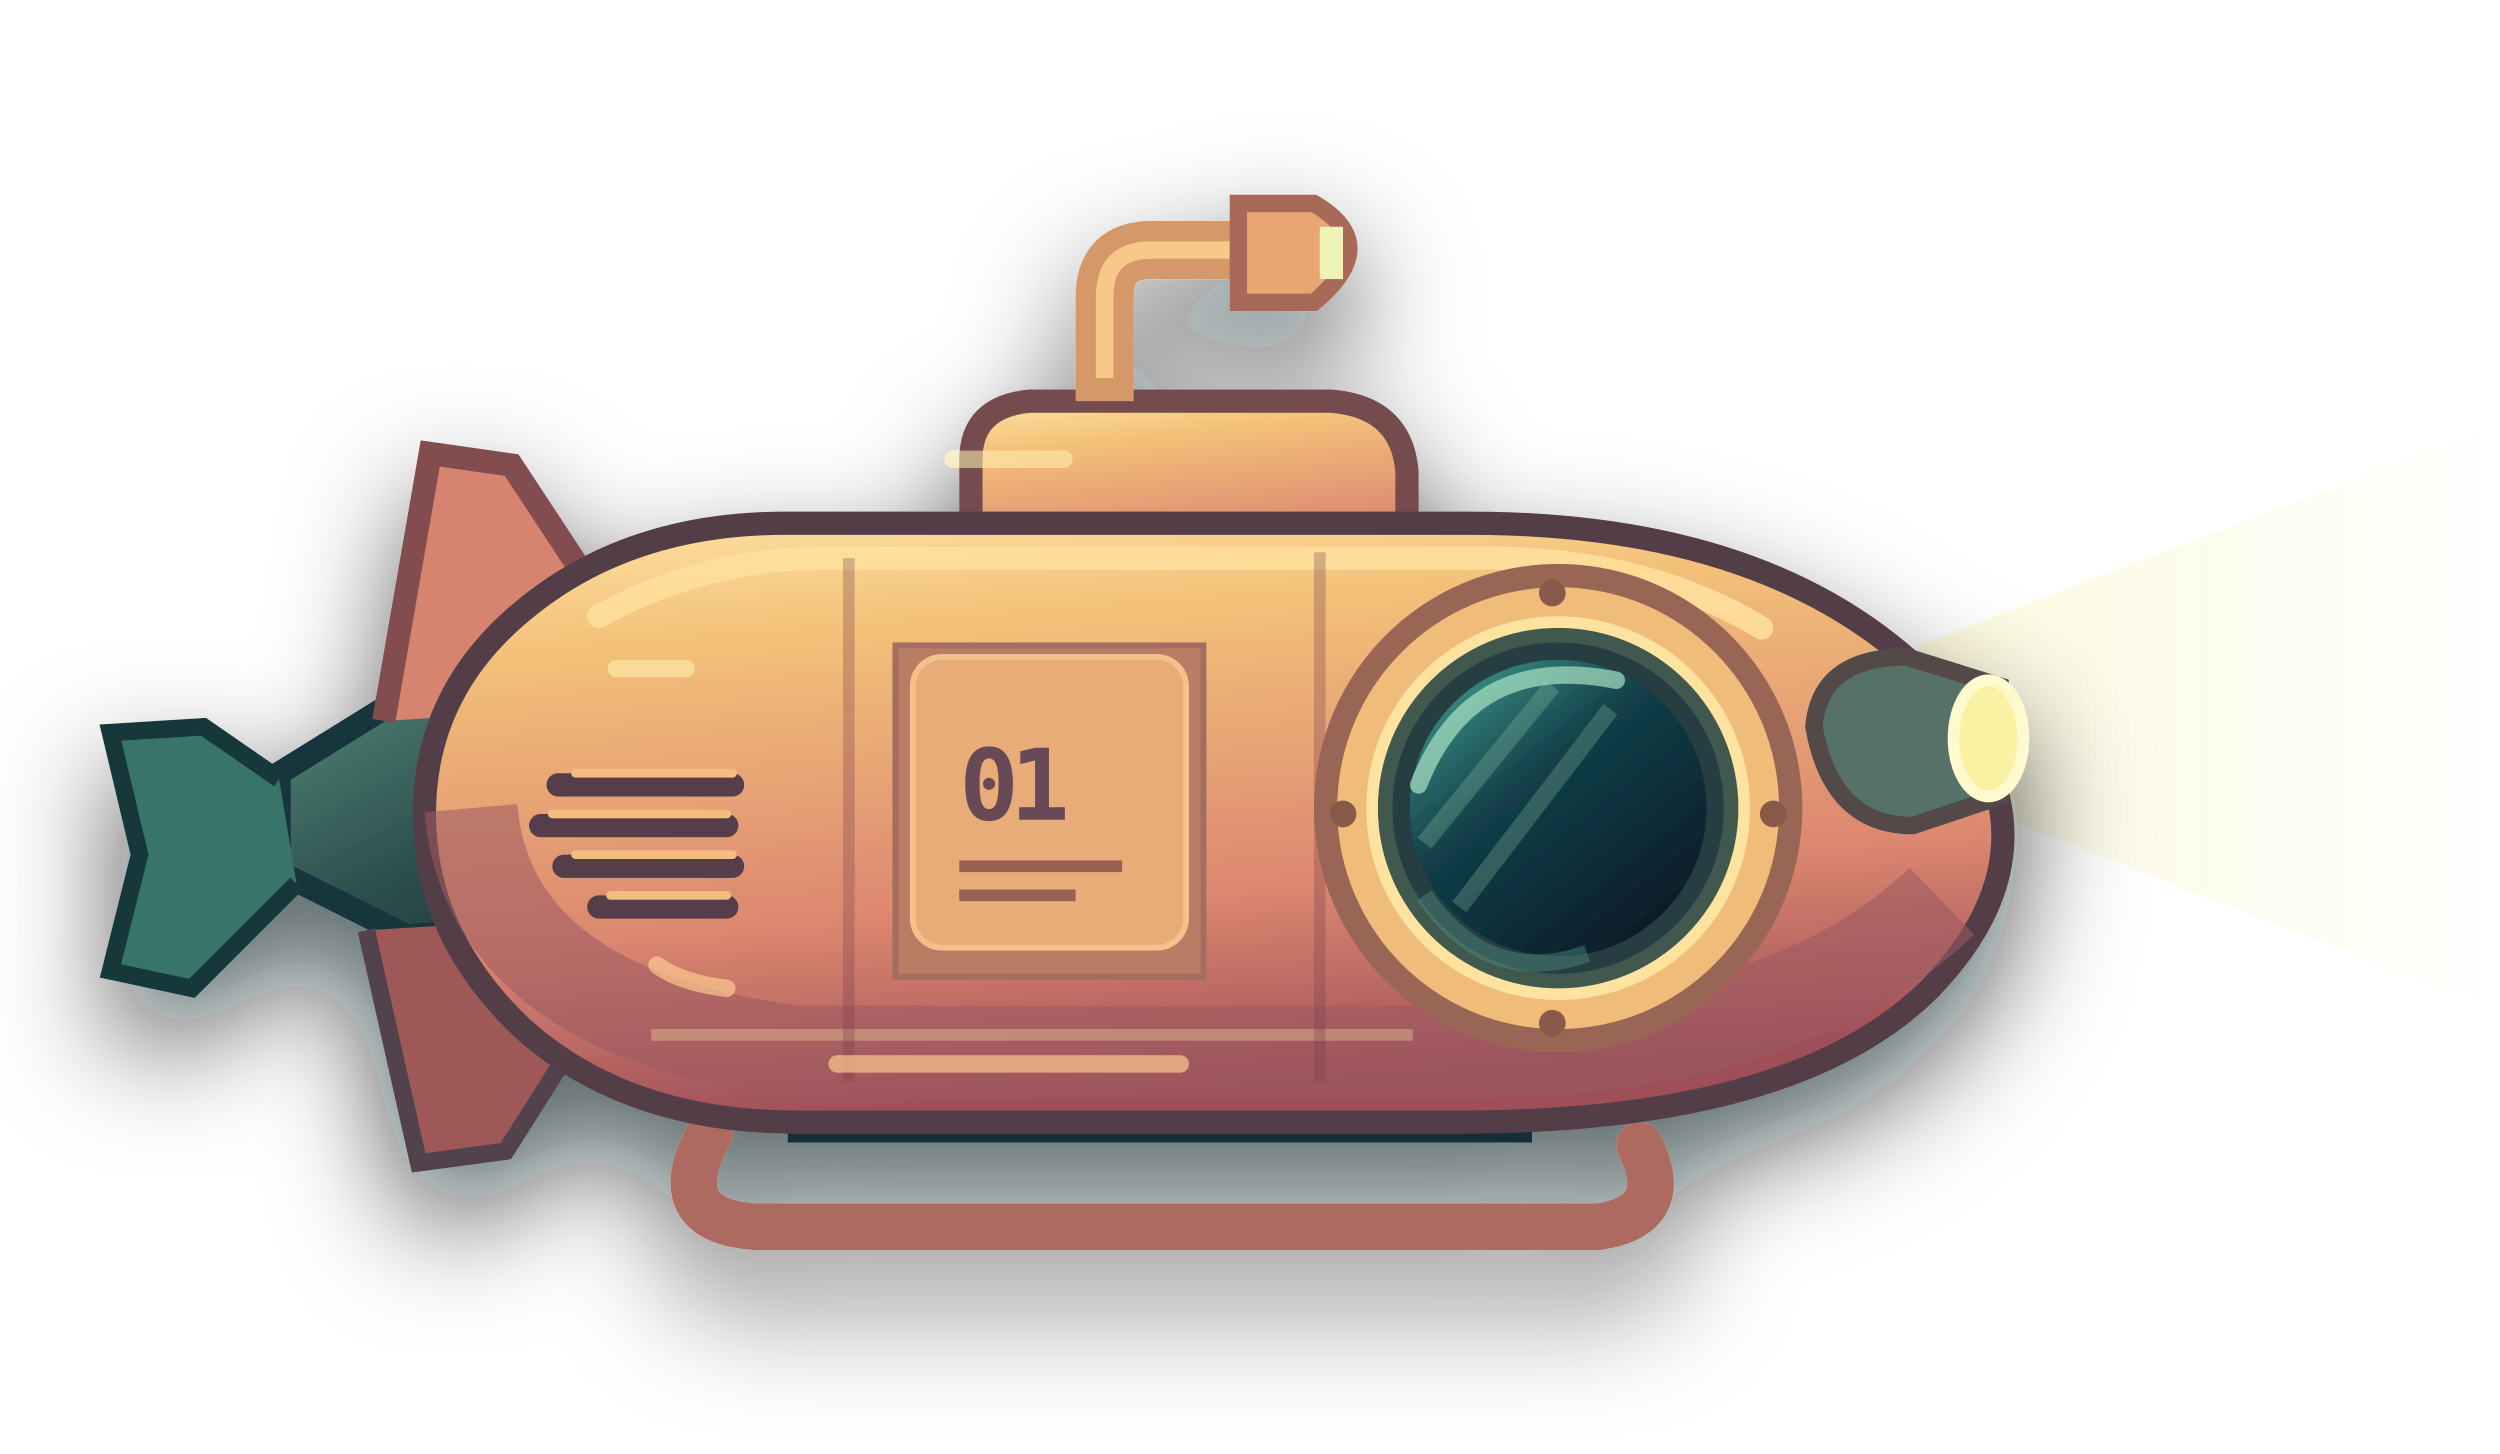
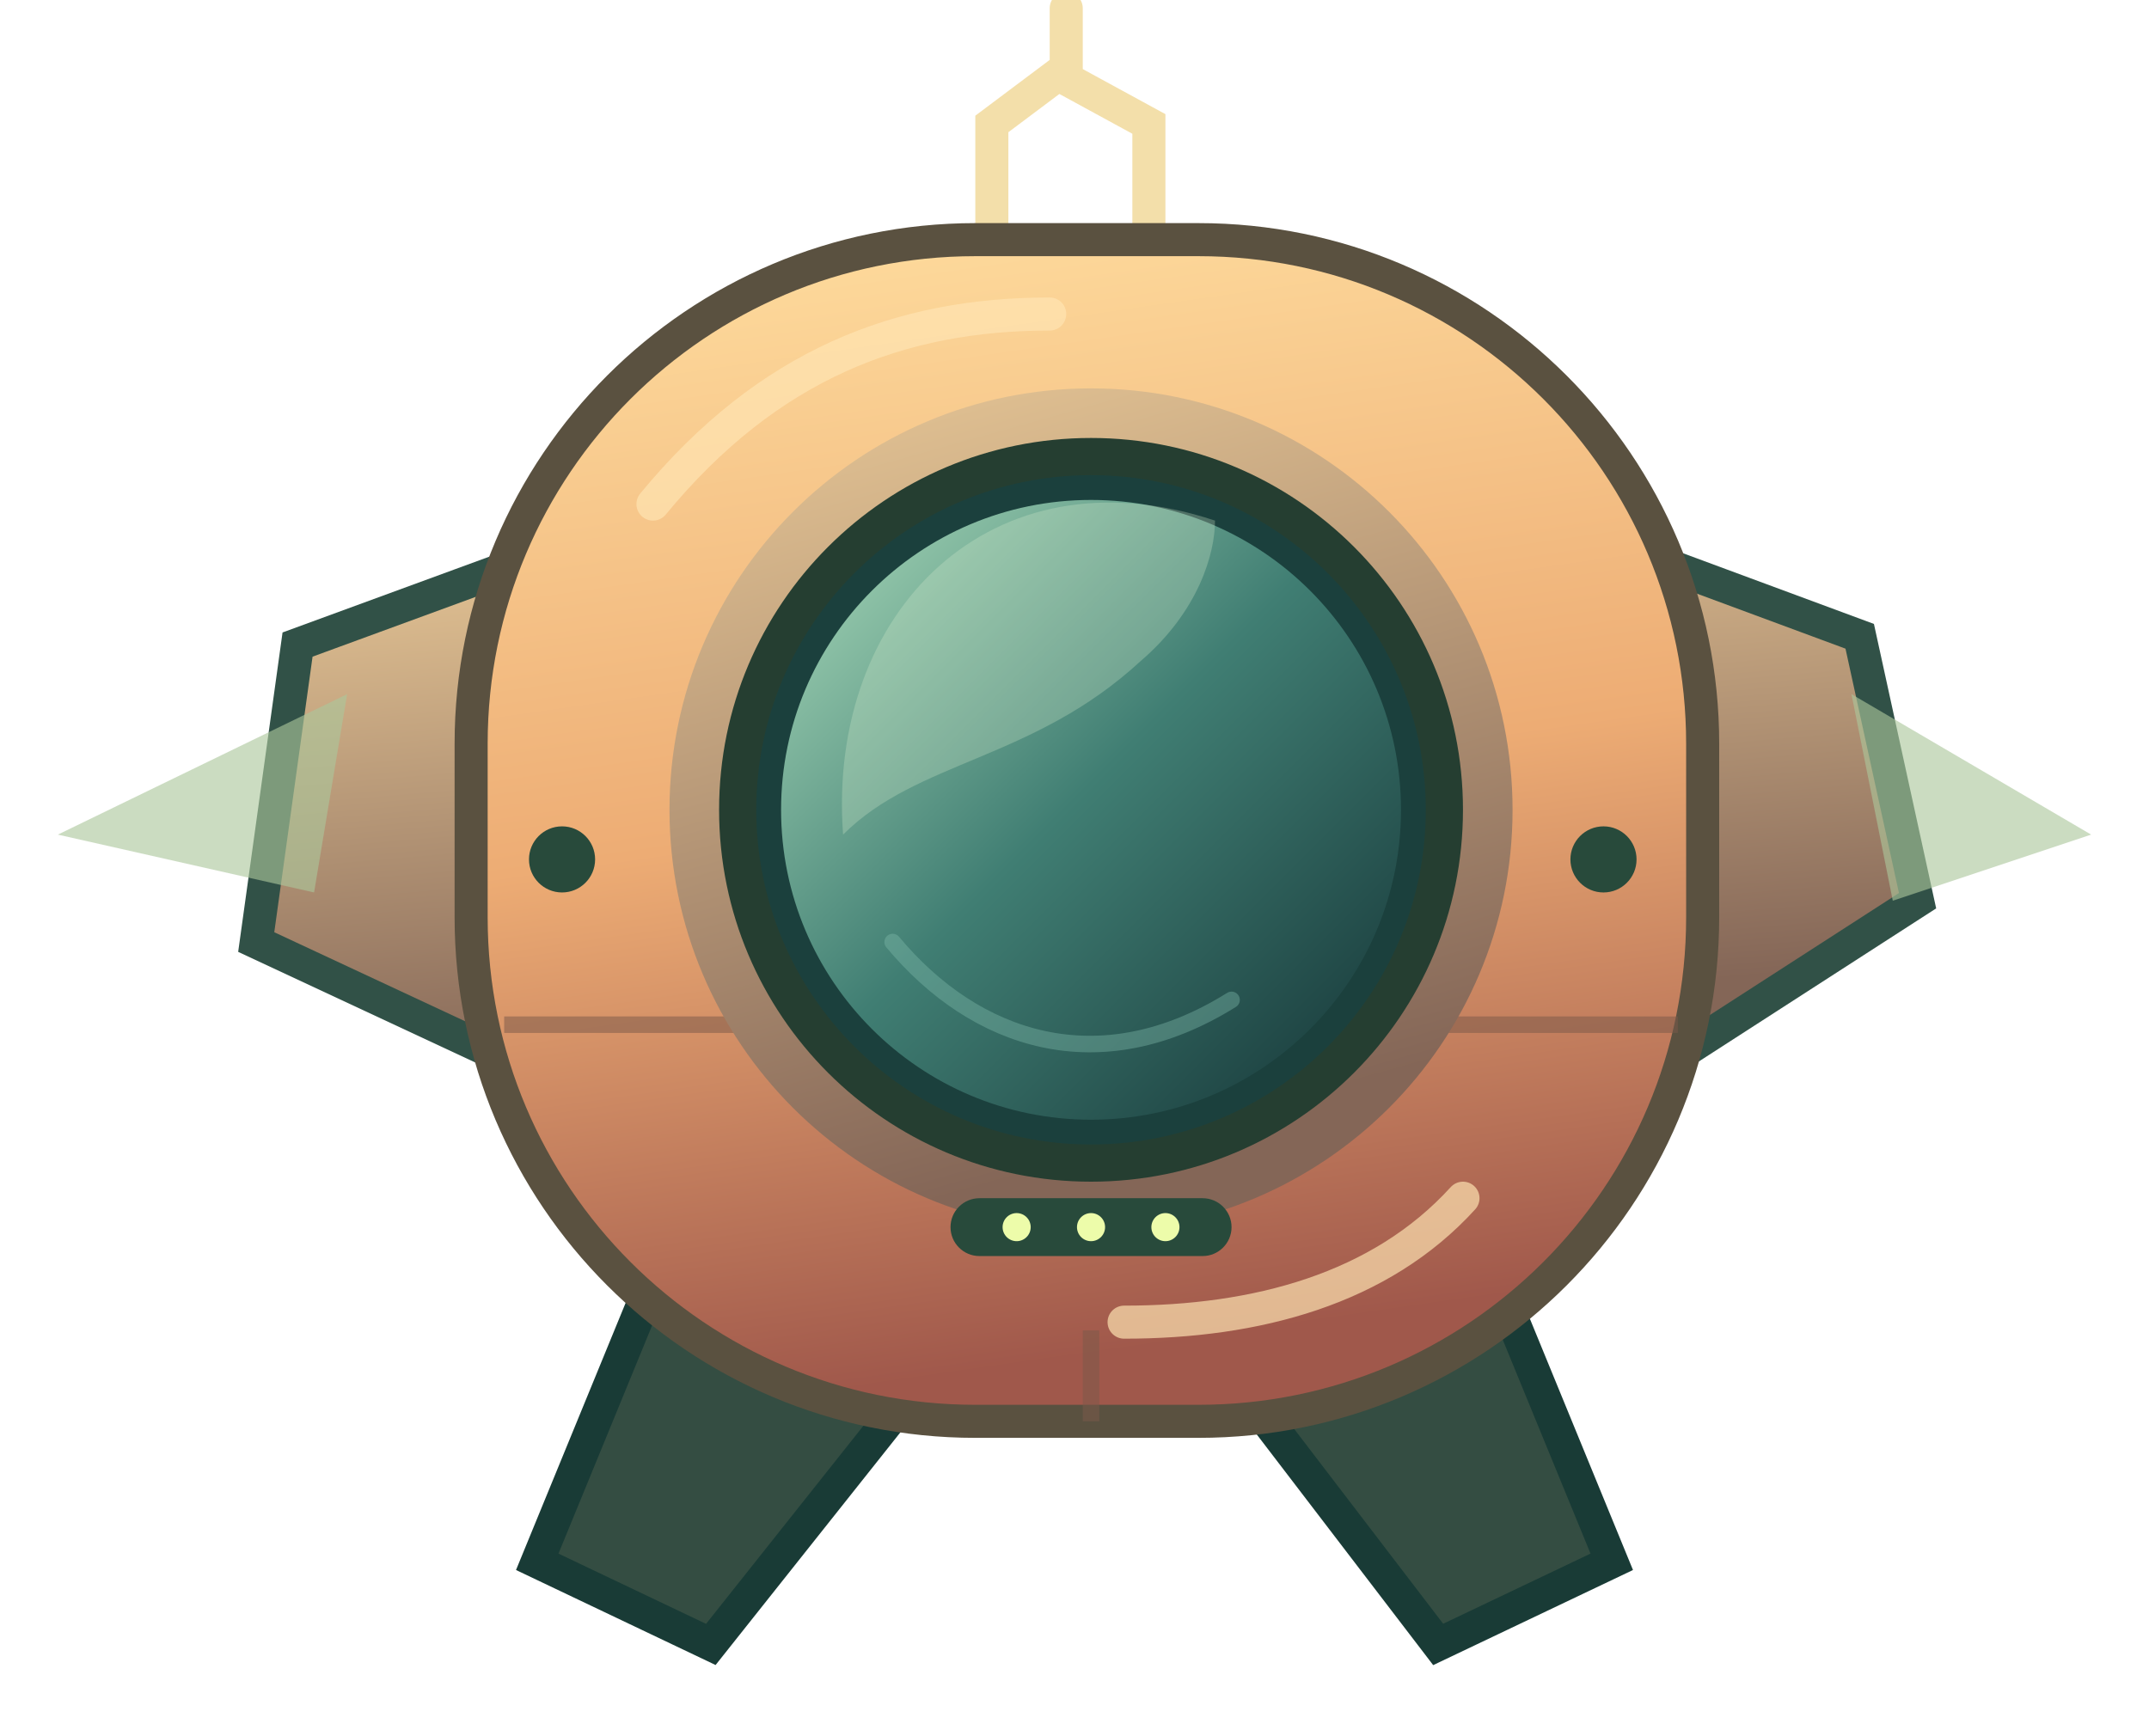
- <svg xmlns="http://www.w3.org/2000/svg" viewBox="0 0 430 250">
+ <svg xmlns="http://www.w3.org/2000/svg" viewBox="0 0 260 210">
  <defs>
-     <linearGradient id="shell" x2=".2" y2="1" gradientUnits="objectBoundingBox">
-       <stop stop-color="#ffe3a5" />
-       <stop offset=".22" stop-color="#f3c179" />
-       <stop offset=".69" stop-color="#dc8770" />
-       <stop offset="1" stop-color="#9e4f59" />
+     <linearGradient id="shell" x2=".15" y2="1" gradientUnits="objectBoundingBox">
+       <stop stop-color="#ffde9f" />
+       <stop offset=".53" stop-color="#edac74" />
+       <stop offset="1" stop-color="#a0584b" />
    </linearGradient>
-     <linearGradient id="glass" x2=".8" y2="1" gradientUnits="objectBoundingBox">
-       <stop stop-color="#4cae9c" />
-       <stop offset=".45" stop-color="#123f48" />
-       <stop offset="1" stop-color="#071824" />
+     <linearGradient id="glass" x2="1" y2="1" gradientUnits="objectBoundingBox">
+       <stop stop-color="#b2e2bf" />
+       <stop offset=".48" stop-color="#407e73" />
+       <stop offset="1" stop-color="#122f32" />
    </linearGradient>
-     <linearGradient id="metal" y2="1" gradientUnits="objectBoundingBox">
-       <stop stop-color="#538276" />
-       <stop offset=".49" stop-color="#2c514e" />
-       <stop offset="1" stop-color="#1b2b33" />
+     <linearGradient id="frame" x2=".28" y2="1" gradientUnits="objectBoundingBox">
+       <stop stop-color="#e5c595" />
+       <stop offset="1" stop-color="#846657" />
    </linearGradient>
-     <linearGradient id="beam">
-       <stop stop-color="#fff1a1" stop-opacity=".68" />
-       <stop offset="1" stop-color="#e1ed99" stop-opacity="0" />
-     </linearGradient>
-     <filter id="shadow" x="-40%" width="190%" y="-40%" height="200%">
-       <feDropShadow dx="0" dy="9" stdDeviation="10" flood-color="#010d18" flood-opacity=".64" />
-     </filter>
  </defs>
-   <path d="m330 111 100-38v101l-100-39z" fill="url(#beam)" opacity=".5" />
-   <g filter="url(#shadow)">
-     <path d="M137 179h125v16H137z" fill="#1f3a41" stroke="#172f37" stroke-width="3" />
-     <path d="M122 195q-8 15 8 16h145q13-2 7-14" fill="none" stroke="#ad6b60" stroke-width="8" stroke-linecap="round" />
-     <path d="m110 125-41-5-21 13v17l22 11 53-5" fill="url(#metal)" stroke="#18353c" stroke-width="4" />
-     <path d="m48 134-13-9-16 1 5 21-5 20 14 3 18-18" fill="#397467" stroke="#18373a" stroke-width="3" />
-     <path d="m66 124 8-46 14 2 27 41" fill="#d6836f" stroke="#834e4f" stroke-width="4" />
-     <path d="m63 160 9 40 15-2 26-41" fill="#9e5859" stroke="#51424c" stroke-width="3" />
-     <path d="M167 109V79q0-9 10-10h52q12 1 13 12v25" fill="url(#shell)" stroke="#754c4d" stroke-width="4" />
-     <path d="M190 69V51q0-8 8-8h16" fill="none" stroke="#d59969" stroke-width="10" stroke-linejoin="round" />
-     <path d="M190 65V51q0-8 8-8h16" fill="none" stroke="#f7c889" stroke-width="3" stroke-linejoin="round" />
-     <path d="M213 35h13q12 7 0 17h-13z" fill="#eaa672" stroke="#a86958" stroke-width="3" />
-     <path d="M229 39v9" stroke="#edf2b5" stroke-width="4" />
-     <path d="M135 90h118q52 0 79 27 25 27 0 53-23 23-81 23H137q-29 0-47-16-17-16-17-37t17-35q18-15 45-15z" fill="url(#shell)" stroke="#533e47" stroke-width="4" />
-     <path d="M81 139q3 35 56 42h118q53-1 79-26" fill="none" stroke="#9c5961" stroke-width="16" opacity=".57" />
-     <path d="M103 106q18-10 39-10h114q27 0 47 12" fill="none" stroke="#ffdf9c" stroke-width="4" opacity=".88" stroke-linecap="round" />
-     <path d="M112 178h131" stroke="#ffe3a3" stroke-width="2" opacity=".33" />
-     <path d="M96 135h30m-33 7h32m-28 7h29m-23 7h22" stroke="#543d49" stroke-width="4" stroke-linecap="round" />
-     <path d="M99 133h27m-31 7h30m-26 7h27m-21 7h20" stroke="#f3bd80" stroke-width="1.5" stroke-linecap="round" />
-     <path d="M146 96v90M227 95v91" fill="none" stroke="#763e4a" stroke-opacity=".31" stroke-width="2" />
-     <path d="M154 111h53v57h-53z" fill="#b97c65" stroke="#a16e5e" stroke-width="1" rx="7" />
-     <rect x="157" y="113" width="47" height="50" rx="5" fill="#e8ac78" stroke="#f4c18c" />
-     <path d="M165 149h28m-28 5h20" stroke="#985e55" stroke-width="2" />
-     <text x="165" y="141" font-size="17" fill="#674957" letter-spacing="-1.5" font-family="monospace" font-weight="bold">01</text>
-     <circle cx="268" cy="139" r="40" fill="#f0bc7a" stroke="#996655" stroke-width="4" />
-     <circle cx="268" cy="139" r="32" fill="#40594e" stroke="#fee3a0" stroke-width="2" />
-     <circle cx="268" cy="139" r="27" fill="url(#glass)" stroke="#253d42" stroke-width="3" />
-     <path d="M244 135q9-23 34-18" fill="none" stroke="#b6edcc" stroke-opacity=".64" stroke-width="3" stroke-linecap="round" />
-     <path d="m245 145 22-27m-16 38 26-34" fill="none" stroke="#a8d8ba" stroke-opacity=".24" stroke-width="3" />
-     <path d="M245 154q11 16 28 10" stroke="#529483" fill="none" stroke-opacity=".42" stroke-width="3" />
-     <circle cx="267" cy="102" r="2.3" fill="#895a4a" />
-     <circle cx="267" cy="176" r="2.3" fill="#895a4a" />
-     <circle cx="231" cy="140" r="2.3" fill="#895a4a" />
-     <circle cx="305" cy="140" r="2.3" fill="#895a4a" />
-     <path d="M312 125q1-12 16-12l16 5v19l-15 5q-14 0-17-17z" fill="#567267" stroke="#534a48" stroke-width="3" />
-     <ellipse cx="342" cy="127" rx="6" ry="10" fill="#f9f2a2" stroke="#fff9ce" stroke-width="2" />
-     <path d="M113 166q4 3 12 4m19 13h59" stroke="#ffcf92" stroke-width="3" stroke-linecap="round" opacity=".66" />
-     <path d="M106 115h12m46-36h19" stroke="#fff1ae" stroke-width="3" stroke-linecap="round" opacity=".56" />
+   <path d="M120 31V15l8-6 11 6v16M129 9V1" fill="none" stroke="#f3dfaa" stroke-width="4" stroke-linecap="round" />
+   <path d="M81 150 65 189l21 10 27-34m35 0 26 34 21-10-16-39" fill="#344d42" stroke="#193b36" stroke-width="4" />
+   <path d="M66 67 36 78l-5 36 30 14m137-61 27 10 7 32-31 20" fill="url(#frame)" stroke="#315147" stroke-width="4" />
+   <path d="M42 84 7 101l31 7m186-24 29 17-24 8" fill="#abc69b" opacity=".62" />
+   <rect x="57" y="29" width="149" height="143" rx="61" fill="url(#shell)" stroke="#5a5140" stroke-width="4" />
+   <path d="M79 61c14-17 30-23 48-23m50 107c-10 11-25 15-41 15" fill="none" stroke="#ffe5b3" stroke-linecap="round" stroke-width="4" opacity=".68" />
+   <path d="M61 124h142m-71 48v-11" fill="none" stroke="#7a5849" stroke-width="2" opacity=".52" />
+   <circle cx="132" cy="98" r="48" fill="#253e31" stroke="url(#frame)" stroke-width="6" />
+   <circle cx="132" cy="98" r="39" fill="url(#glass)" stroke="#1b403d" stroke-width="3" />
+   <path d="M102 101c9-9 23-9 36-21 7-6 9-13 9-17-27-9-47 11-45 38Z" fill="#d1e9ca" opacity=".29" />
+   <path d="M108 114c10 12 25 17 41 7" fill="none" stroke="#82bdad" stroke-linecap="round" stroke-width="2" opacity=".39" />
+   <g fill="#284a3b">
+     <circle cx="68" cy="104" r="4" />
+     <circle cx="194" cy="104" r="4" />
+     <rect x="115" y="145" width="34" height="7" rx="3.5" />
+   </g>
+   <g fill="#edfcaa">
+     <circle cx="123" cy="148.5" r="1.7" />
+     <circle cx="132" cy="148.5" r="1.7" />
+     <circle cx="141" cy="148.5" r="1.7" />
  </g>
</svg>
